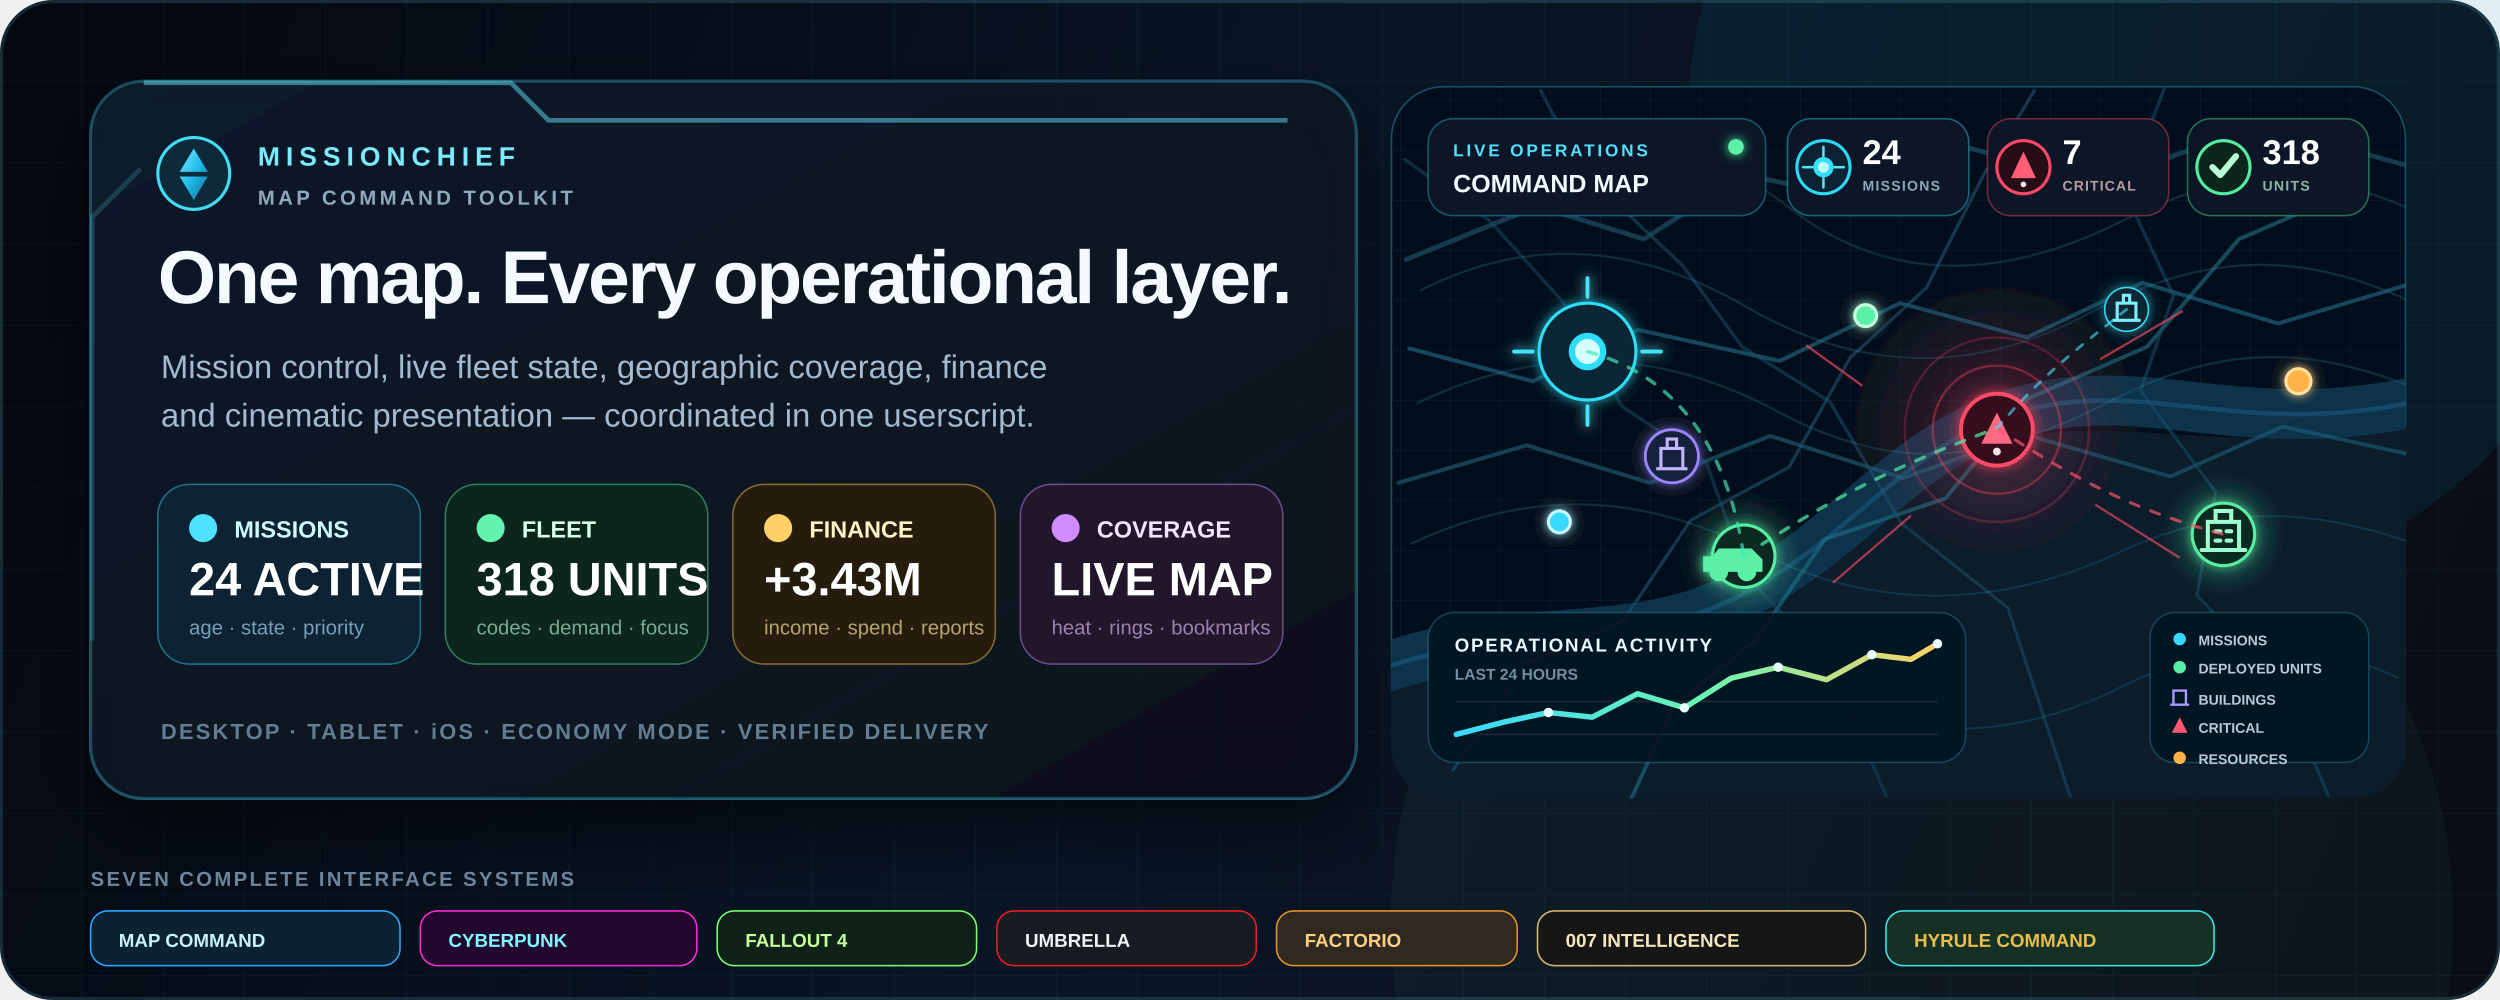
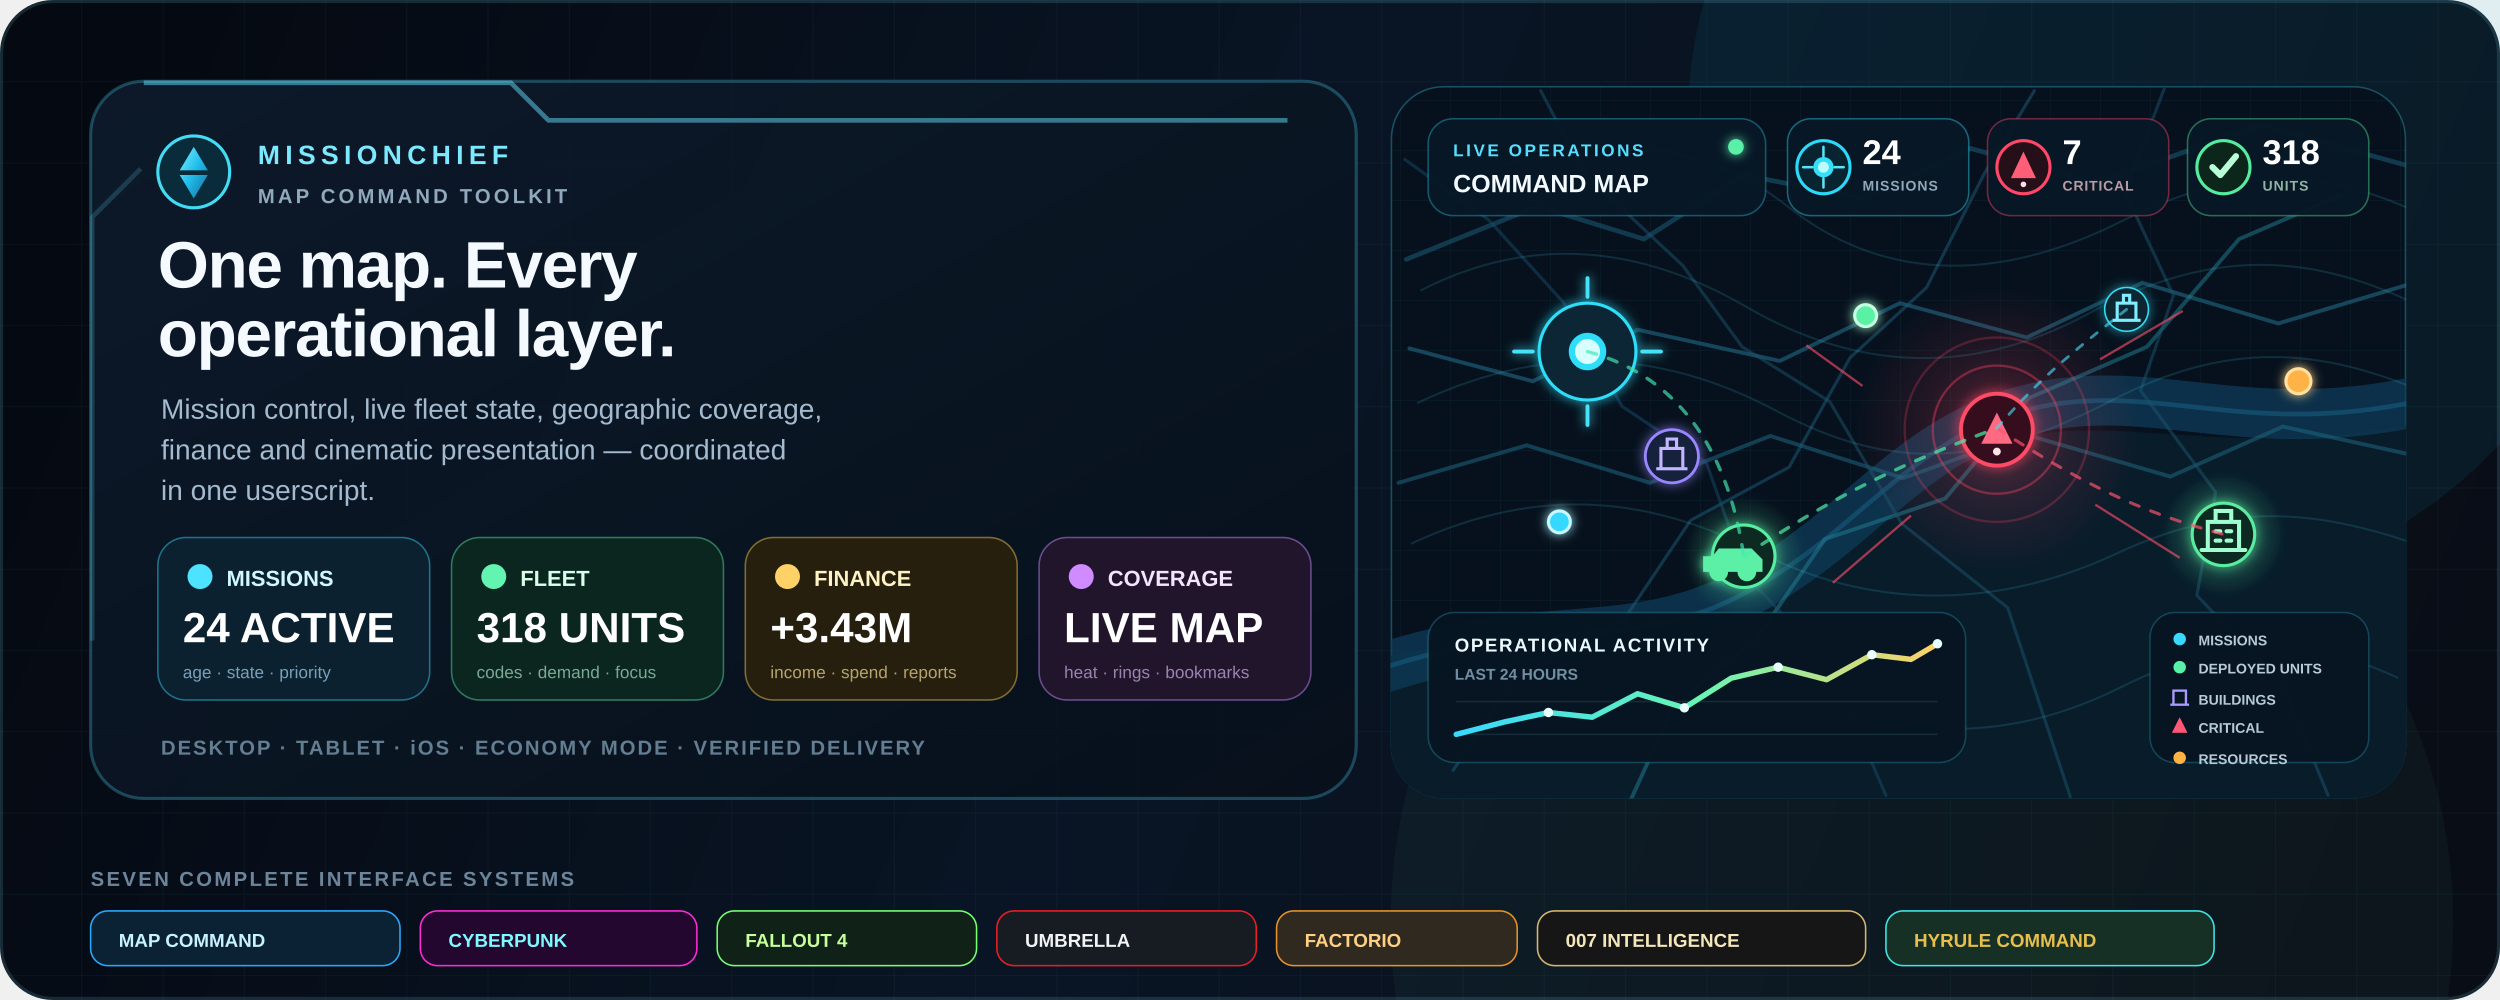
<svg xmlns="http://www.w3.org/2000/svg" viewBox="0 0 1600 640" role="img" aria-labelledby="title desc">
  <defs>
    <linearGradient id="bg" x1="80" y1="30" x2="1510" y2="620" gradientUnits="userSpaceOnUse">
      <stop stop-color="#050911" />
      <stop offset=".48" stop-color="#091525" />
      <stop offset="1" stop-color="#090D16" />
    </linearGradient>
    <linearGradient id="panel" x1="0" y1="0" x2="1" y2="1">
      <stop stop-color="#0D1A2A" stop-opacity=".98" />
      <stop offset="1" stop-color="#07101B" stop-opacity=".94" />
    </linearGradient>
    <linearGradient id="cyan" x1="0" y1="0" x2="1" y2="1">
      <stop stop-color="#78F1FF" />
      <stop offset=".5" stop-color="#20BCEB" />
      <stop offset="1" stop-color="#166C9B" />
    </linearGradient>
    <linearGradient id="trend" x1="0" y1="0" x2="1" y2="0">
      <stop stop-color="#38D9FF" />
      <stop offset=".52" stop-color="#6BF5B2" />
      <stop offset="1" stop-color="#FFD166" />
    </linearGradient>
    <radialGradient id="criticalGlow">
      <stop stop-color="#FF405F" stop-opacity=".34" />
      <stop offset=".52" stop-color="#FF405F" stop-opacity=".12" />
      <stop offset="1" stop-color="#FF405F" stop-opacity="0" />
    </radialGradient>
    <radialGradient id="unitGlow">
-       <stop stop-color="#58F5A7" stop-opacity=".22" />
+       <stop stop-color="#58F5A7" stop-opacity=".24" />
      <stop offset="1" stop-color="#58F5A7" stop-opacity="0" />
    </radialGradient>
    <pattern id="grid" width="52" height="52" patternUnits="userSpaceOnUse">
      <path d="M52 0H0V52" fill="none" stroke="#63DFFF" stroke-opacity=".05" />
    </pattern>
    <pattern id="mapGrid" width="32" height="32" patternUnits="userSpaceOnUse">
      <path d="M32 0H0V32" fill="none" stroke="#4EC9E8" stroke-opacity=".055" />
    </pattern>
-     <filter id="shadow" x="-30%" y="-30%" width="160%" height="180%">
-       <feDropShadow dx="0" dy="18" stdDeviation="20" flood-color="#000" flood-opacity=".62" />
-     </filter>
    <filter id="smallGlow" x="-100%" y="-100%" width="300%" height="300%">
      <feGaussianBlur stdDeviation="3.5" result="b" />
      <feMerge>
        <feMergeNode in="b" />
        <feMergeNode in="SourceGraphic" />
      </feMerge>
    </filter>
    <clipPath id="mapClip">
      <rect x="890" y="55" width="650" height="456" rx="34" />
    </clipPath>
  </defs>
  <rect width="1600" height="640" rx="34" fill="url(#bg)" />
  <rect width="1600" height="640" rx="34" fill="url(#grid)" />
  <circle cx="1380" cy="80" r="300" fill="#15D7FF" opacity=".07" />
  <circle cx="1230" cy="590" r="340" fill="#55F0A7" opacity=".045" />
-   <g transform="translate(58 52)" filter="url(#shadow)" font-family="Arial,Helvetica,sans-serif">
+   <g transform="translate(58 52)" font-family="Arial, Helvetica, sans-serif">
    <rect width="810" height="459" rx="34" fill="url(#panel)" stroke="#4BD7F7" stroke-opacity=".28" stroke-width="2" />
    <path d="M34 1h235l24 24h473" fill="none" stroke="#67E4FF" stroke-opacity=".48" stroke-width="3" />
    <path d="M1 358V87l31-31" fill="none" stroke="#67E4FF" stroke-opacity=".18" stroke-width="3" />
-     <g transform="translate(42 35)">
+     <g transform="translate(42 34)">
      <circle cx="24" cy="24" r="23" fill="#092B3A" stroke="#42DDF5" stroke-width="2" />
      <path d="M24 8 33 23H15L24 8Zm-9 18h18l-9 15-9-15Z" fill="url(#cyan)" />
-       <text x="65" y="19" fill="#7BEAFF" font-size="17" font-weight="800" letter-spacing="3.8">MISSIONCHIEF</text>
-       <text x="65" y="44" fill="#91A9BC" font-size="13" font-weight="700" letter-spacing="2.2">MAP COMMAND TOOLKIT</text>
-     </g>
-     <text x="43" y="142" fill="#F4FAFF" font-size="48" font-weight="800" letter-spacing="-1.4" textLength="718" lengthAdjust="spacingAndGlyphs">One map. Every operational layer.</text>
-     <text x="45" y="190" fill="#A4BACE" font-size="21" textLength="675" lengthAdjust="spacingAndGlyphs">Mission control, live fleet state, geographic coverage, finance</text>
-     <text x="45" y="221" fill="#A4BACE" font-size="21" textLength="658" lengthAdjust="spacingAndGlyphs">and cinematic presentation — coordinated in one userscript.</text>
-     <g transform="translate(43 258)">
+       <text x="65" y="19" fill="#7BEAFF" font-size="17" font-weight="800" letter-spacing="3.4">MISSIONCHIEF</text>
+       <text x="65" y="44" fill="#91A9BC" font-size="13" font-weight="700" letter-spacing="2">MAP COMMAND TOOLKIT</text>
+     </g>
+     <text x="43" y="132" fill="#F4FAFF" font-size="42" font-weight="800" letter-spacing="-.8">One map. Every</text>
+     <text x="43" y="176" fill="#F4FAFF" font-size="42" font-weight="800" letter-spacing="-.8">operational layer.</text>
+     <text x="45" y="216" fill="#A4BACE" font-size="18">Mission control, live fleet state, geographic coverage,</text>
+     <text x="45" y="242" fill="#A4BACE" font-size="18">finance and cinematic presentation — coordinated</text>
+     <text x="45" y="268" fill="#A4BACE" font-size="18">in one userscript.</text>
+     <g transform="translate(43 292)">
      <g>
-         <rect width="168" height="115" rx="20" fill="#0B2130" stroke="#35CEF1" stroke-opacity=".48" />
-         <circle cx="29" cy="28" r="9" fill="#4DE2FF" />
-         <text x="49" y="34" fill="#CFF8FF" font-size="15" font-weight="800">MISSIONS</text>
-         <text x="20" y="71" fill="#FFFFFF" font-size="30" font-weight="800">24 ACTIVE</text>
-         <text x="20" y="96" fill="#78A0B9" font-size="13">age · state · priority</text>
-       </g>
-       <g transform="translate(184)">
-         <rect width="168" height="115" rx="20" fill="#0B251F" stroke="#5AE9A5" stroke-opacity=".46" />
-         <circle cx="29" cy="28" r="9" fill="#62F4B0" />
-         <text x="49" y="34" fill="#D9FFEB" font-size="15" font-weight="800">FLEET</text>
-         <text x="20" y="71" fill="#FFFFFF" font-size="30" font-weight="800">318 UNITS</text>
-         <text x="20" y="96" fill="#79AA94" font-size="13">codes · demand · focus</text>
-       </g>
-       <g transform="translate(368)">
-         <rect width="168" height="115" rx="20" fill="#261F0E" stroke="#F3C74F" stroke-opacity=".48" />
-         <circle cx="29" cy="28" r="9" fill="#FFD166" />
-         <text x="49" y="34" fill="#FFF2C4" font-size="15" font-weight="800">FINANCE</text>
-         <text x="20" y="71" fill="#FFFFFF" font-size="30" font-weight="800">+3.43M</text>
-         <text x="20" y="96" fill="#B7A46C" font-size="13">income · spend · reports</text>
-       </g>
-       <g transform="translate(552)">
-         <rect width="168" height="115" rx="20" fill="#21152C" stroke="#C989FF" stroke-opacity=".48" />
-         <circle cx="29" cy="28" r="9" fill="#CF8BFF" />
-         <text x="49" y="34" fill="#F4E5FF" font-size="15" font-weight="800">COVERAGE</text>
-         <text x="20" y="71" fill="#FFFFFF" font-size="30" font-weight="800">LIVE MAP</text>
-         <text x="20" y="96" fill="#9C82B1" font-size="13">heat · rings · bookmarks</text>
-       </g>
-     </g>
-     <text x="45" y="421" fill="#637D91" font-size="14" font-weight="700" letter-spacing="1.4">DESKTOP · TABLET · iOS · ECONOMY MODE · VERIFIED DELIVERY</text>
+         <rect width="174" height="104" rx="18" fill="#0B2130" stroke="#35CEF1" stroke-opacity=".48" />
+         <circle cx="27" cy="25" r="8" fill="#4DE2FF" />
+         <text x="44" y="31" fill="#CFF8FF" font-size="14" font-weight="800">MISSIONS</text>
+         <text x="16" y="67" fill="#FFFFFF" font-size="27" font-weight="800">24 ACTIVE</text>
+         <text x="16" y="90" fill="#78A0B9" font-size="11">age · state · priority</text>
+       </g>
+       <g transform="translate(188)">
+         <rect width="174" height="104" rx="18" fill="#0B251F" stroke="#5AE9A5" stroke-opacity=".46" />
+         <circle cx="27" cy="25" r="8" fill="#62F4B0" />
+         <text x="44" y="31" fill="#D9FFEB" font-size="14" font-weight="800">FLEET</text>
+         <text x="16" y="67" fill="#FFFFFF" font-size="27" font-weight="800">318 UNITS</text>
+         <text x="16" y="90" fill="#79AA94" font-size="11">codes · demand · focus</text>
+       </g>
+       <g transform="translate(376)">
+         <rect width="174" height="104" rx="18" fill="#261F0E" stroke="#F3C74F" stroke-opacity=".48" />
+         <circle cx="27" cy="25" r="8" fill="#FFD166" />
+         <text x="44" y="31" fill="#FFF2C4" font-size="14" font-weight="800">FINANCE</text>
+         <text x="16" y="67" fill="#FFFFFF" font-size="27" font-weight="800">+3.43M</text>
+         <text x="16" y="90" fill="#B7A46C" font-size="11">income · spend · reports</text>
+       </g>
+       <g transform="translate(564)">
+         <rect width="174" height="104" rx="18" fill="#21152C" stroke="#C989FF" stroke-opacity=".48" />
+         <circle cx="27" cy="25" r="8" fill="#CF8BFF" />
+         <text x="44" y="31" fill="#F4E5FF" font-size="14" font-weight="800">COVERAGE</text>
+         <text x="16" y="67" fill="#FFFFFF" font-size="27" font-weight="800">LIVE MAP</text>
+         <text x="16" y="90" fill="#9C82B1" font-size="11">heat · rings · bookmarks</text>
+       </g>
+     </g>
+     <text x="45" y="431" fill="#637D91" font-size="13" font-weight="700" letter-spacing="1.25">DESKTOP · TABLET · iOS · ECONOMY MODE · VERIFIED DELIVERY</text>
  </g>
-   <g clip-path="url(#mapClip)" filter="url(#shadow)" font-family="Arial,Helvetica,sans-serif">
+   <g clip-path="url(#mapClip)" font-family="Arial, Helvetica, sans-serif">
    <rect x="890" y="55" width="650" height="456" rx="34" fill="#06111D" stroke="#3BCDEC" stroke-opacity=".34" stroke-width="2" />
    <rect x="890" y="55" width="650" height="456" fill="url(#mapGrid)" />
    <path d="M858 428c110-32 166-5 242-39 73-33 111-93 191-109 79-16 143 19 285-15v265H858Z" fill="#081C2A" />
    <path d="M864 435c112-43 173-16 246-52 84-42 113-109 203-124 80-13 142 28 272-12" fill="none" stroke="#0D3B58" stroke-width="32" opacity=".74" />
    <path d="M864 435c112-43 173-16 246-52 84-42 113-109 203-124 80-13 142 28 272-12" fill="none" stroke="#176287" stroke-width="3" opacity=".52" />
    <g fill="none" stroke-linecap="round">
      <path d="M900 166 984 132 1052 153 1116 112 1192 127 1261 95 1342 117 1447 80 1548 108" stroke="#1A5874" stroke-width="3" opacity=".58" />
      <path d="M902 223 981 244 1048 211 1139 231 1216 194 1297 216 1371 181 1458 207 1545 181" stroke="#21708B" stroke-width="2.5" opacity=".56" />
      <path d="M895 309 977 285 1056 309 1133 279 1218 306 1296 278 1389 305 1461 273 1543 291" stroke="#1C6983" stroke-width="2.5" opacity=".52" />
      <path d="M930 493 975 426 1039 397 1082 333 1145 299 1184 229 1233 184 1270 111 1302 58" stroke="#1C5A78" stroke-width="2" opacity=".52" />
      <path d="M1040 520 1071 452 1124 409 1168 345 1245 319 1298 255 1374 222 1433 153 1498 125" stroke="#217C91" stroke-width="2.5" opacity=".52" />
      <path d="M899 102 953 141 1001 194 1038 260 1092 296 1118 369 1170 424 1207 509" stroke="#174A68" stroke-width="2" opacity=".5" />
      <path d="M986 58 1014 111 1077 170 1115 222 1171 257 1217 335 1285 389 1325 510" stroke="#1B536E" stroke-width="2" opacity=".5" />
      <path d="M1385 57 1360 123 1391 189 1370 250 1418 315 1406 381 1461 439 1490 509" stroke="#1A536E" stroke-width="2" opacity=".5" />
    </g>
    <g fill="none" stroke="#3AB6D1" stroke-width="1.3" opacity=".17">
      <path d="M922 126c76-48 165-39 222 6 59 47 132 51 215 9 80-40 141-32 210 6" />
      <path d="M909 186c72-37 142-28 208 10 72 42 146 45 221 4 80-43 144-37 211-4" />
      <path d="M907 258c90-43 166-29 230 5 75 40 134 35 215-7 74-38 132-34 202-4" />
      <path d="M903 348c86-40 157-28 224 6 67 34 146 38 226 1 70-33 126-31 198-5" />
      <path d="M921 442c81-36 153-32 218-2 78 36 149 35 220-1 69-34 125-29 176-5" />
    </g>
    <g transform="translate(914 76)">
      <rect width="216" height="62" rx="16" fill="#081827" fill-opacity=".97" stroke="#28C8EB" stroke-opacity=".38" />
-       <text x="16" y="24" fill="#54DFFF" font-size="11" font-weight="800" letter-spacing="1.8">LIVE OPERATIONS</text>
-       <text x="16" y="47" fill="#F2FAFF" font-size="16" font-weight="800" textLength="174" lengthAdjust="spacingAndGlyphs">COMMAND MAP</text>
+       <text x="16" y="24" fill="#54DFFF" font-size="11" font-weight="800" letter-spacing="1.6">LIVE OPERATIONS</text>
+       <text x="16" y="47" fill="#F2FAFF" font-size="16" font-weight="800">COMMAND MAP</text>
      <circle cx="197" cy="18" r="5" fill="#5AF0A8" filter="url(#smallGlow)" />
    </g>
-     <g font-family="Arial,Helvetica,sans-serif">
+     <g>
      <g transform="translate(1144 76)">
        <rect width="116" height="62" rx="15" fill="#081827" fill-opacity=".97" stroke="#2CD9F8" stroke-opacity=".42" />
        <circle cx="23" cy="31" r="17" fill="#082431" stroke="#2CD9F8" stroke-width="2" />
        <circle cx="23" cy="31" r="5" fill="#BDFBFF" stroke="#35DFF7" stroke-width="3" />
        <path d="M23 18v6M23 38v6M10 31h6M30 31h6" stroke="#56E6F7" stroke-width="1.6" stroke-linecap="round" />
        <text x="48" y="29" fill="#FFFFFF" font-size="22" font-weight="800">24</text>
-         <text x="48" y="46" fill="#8FA9BB" font-size="9" font-weight="800" letter-spacing=".8">MISSIONS</text>
+         <text x="48" y="46" fill="#8FA9BB" font-size="9" font-weight="800" letter-spacing=".6">MISSIONS</text>
      </g>
      <g transform="translate(1272 76)">
        <rect width="116" height="62" rx="15" fill="#081827" fill-opacity=".97" stroke="#FF4768" stroke-opacity=".42" />
        <circle cx="23" cy="31" r="17" fill="#251019" stroke="#FF4768" stroke-width="2" />
        <path d="M23 21 31 38H15L23 21Z" fill="#FF5D78" />
        <circle cx="23" cy="42" r="1.8" fill="#FFE0E6" />
        <text x="48" y="29" fill="#FFFFFF" font-size="22" font-weight="800">7</text>
-         <text x="48" y="46" fill="#B99BA3" font-size="9" font-weight="800" letter-spacing=".7">CRITICAL</text>
+         <text x="48" y="46" fill="#B99BA3" font-size="9" font-weight="800" letter-spacing=".5">CRITICAL</text>
      </g>
      <g transform="translate(1400 76)">
        <rect width="116" height="62" rx="15" fill="#081827" fill-opacity=".97" stroke="#54EDA0" stroke-opacity=".42" />
        <circle cx="23" cy="31" r="17" fill="#0D261C" stroke="#54EDA0" stroke-width="2" />
        <path d="m16 31 5 5 10-12" fill="none" stroke="#B8FFD7" stroke-width="4" stroke-linecap="round" stroke-linejoin="round" />
        <text x="48" y="29" fill="#FFFFFF" font-size="22" font-weight="800">318</text>
-         <text x="48" y="46" fill="#91B4A2" font-size="9" font-weight="800" letter-spacing=".8">UNITS</text>
+         <text x="48" y="46" fill="#91B4A2" font-size="9" font-weight="800" letter-spacing=".6">UNITS</text>
      </g>
    </g>
    <g transform="translate(1278 275)">
      <circle r="92" fill="url(#criticalGlow)" />
      <circle r="59" fill="none" stroke="#FF4261" stroke-opacity=".24" stroke-width="1.5" />
      <circle r="41" fill="none" stroke="#FF4261" stroke-opacity=".38" stroke-width="1.5" />
      <circle r="23" fill="#35101B" stroke="#FF4B68" stroke-width="2.5" filter="url(#smallGlow)" />
      <path d="M0-11 10 9H-10L0-11Z" fill="#FF6A82" />
      <circle cy="14" r="2.5" fill="#FFE3E8" />
      <path d="M-86-28-122-54M66-45l53-31M63 48l54 34M-55 55l-50 43" stroke="#FF4B68" stroke-opacity=".62" stroke-width="1.5" />
    </g>
    <g filter="url(#smallGlow)">
      <g transform="translate(1016 225)">
        <circle r="31" fill="#092736" stroke="#2EDDF7" stroke-width="2" />
        <circle r="10" fill="#D8FFFF" stroke="#2EDDF7" stroke-width="4" />
        <path d="M0-47v12M0 35v12M-47 0h12M35 0h12" stroke="#45E3F7" stroke-width="2.5" stroke-linecap="round" />
      </g>
      <g transform="translate(1116 356)">
        <circle r="38" fill="url(#unitGlow)" />
        <circle r="20" fill="#0B2A20" stroke="#56EEA2" stroke-width="2" />
        <path d="M-10-5h15l7 7v8h-4a6 6 0 0 1-12 0h-6a6 6 0 0 1-12 0h-4V0h6l4-5h6Z" fill="#5BF0A7" />
      </g>
      <g transform="translate(1423 342)">
        <circle r="39" fill="url(#unitGlow)" />
        <circle r="20" fill="#0C2A20" stroke="#58EDA1" stroke-width="2" />
        <path d="M-10 10V-8h20v18M-14 10h28M-5-8v-7h10v7M-5-2h3M2-2h3M-5 4h3M2 4h3" fill="none" stroke="#9FFFD0" stroke-width="2.6" stroke-linecap="round" />
      </g>
      <g transform="translate(1070 292)">
        <circle r="17" fill="#14203D" stroke="#9A86FF" stroke-width="1.8" />
        <path d="M-7 8V-5h14V8M-10 8h20M-3-5v-6h6v6" fill="none" stroke="#C3B6FF" stroke-width="2" />
      </g>
      <g transform="translate(1361 198)">
        <circle r="14" fill="#0B2732" stroke="#32DDF6" />
        <path d="M-6 7V-4h12V7M-9 7H9M-2-4v-5h4v5" fill="none" stroke="#7EEDFF" stroke-width="2" />
      </g>
      <g transform="translate(1471 244)">
        <circle r="8" fill="#FFB245" stroke="#FFE1A2" stroke-width="2" />
      </g>
      <g transform="translate(1194 202)">
        <circle r="7" fill="#5AF1A6" stroke="#C7FFE2" stroke-width="2" />
      </g>
      <g transform="translate(998 334)">
        <circle r="7" fill="#35D9FF" stroke="#C9F8FF" stroke-width="2" />
      </g>
    </g>
    <g fill="none" stroke-linecap="round">
      <path d="M1016 225c63 17 91 70 100 131" stroke="#40E5B0" stroke-width="2.2" stroke-dasharray="6 8" opacity=".68" />
      <path d="M1116 356c54-36 95-57 162-82" stroke="#4FECA7" stroke-width="2.2" stroke-dasharray="6 8" opacity=".7" />
      <path d="M1278 274c52 34 89 53 145 68" stroke="#FF526E" stroke-width="2" stroke-dasharray="6 8" opacity=".68" />
      <path d="M1361 198c-30 24-52 40-83 76" stroke="#43DDF4" stroke-width="1.8" stroke-dasharray="5 7" opacity=".62" />
    </g>
    <g transform="translate(914 392)">
      <rect width="344" height="96" rx="17" fill="#071521" fill-opacity=".97" stroke="#39CDEB" stroke-opacity=".26" />
-       <text x="17" y="25" fill="#EAF8FF" font-size="12" font-weight="800" letter-spacing="1.1">OPERATIONAL ACTIVITY</text>
+       <text x="17" y="25" fill="#EAF8FF" font-size="12" font-weight="800" letter-spacing="1">OPERATIONAL ACTIVITY</text>
      <text x="17" y="43" fill="#718FA3" font-size="10" font-weight="700">LAST 24 HOURS</text>
      <path d="M18 78H326M18 57H326" stroke="#497184" stroke-opacity=".24" />
      <path d="M18 78 49 70 77 64 105 67 134 52 164 61 194 42 224 35 255 43 284 27 309 30 326 20" fill="none" stroke="url(#trend)" stroke-width="3.5" stroke-linecap="round" stroke-linejoin="round" />
      <g fill="#E9FFFF">
        <circle cx="77" cy="64" r="3" />
        <circle cx="164" cy="61" r="3" />
        <circle cx="224" cy="35" r="3" />
        <circle cx="284" cy="27" r="3" />
        <circle cx="326" cy="20" r="3" />
      </g>
    </g>
    <g transform="translate(1376 392)">
      <rect width="140" height="96" rx="16" fill="#071521" fill-opacity=".97" stroke="#39CDEB" stroke-opacity=".25" />
      <g transform="translate(14 17)" font-size="9" font-weight="700">
        <circle cx="5" cy="0" r="4" fill="#39D9FF" />
        <text x="17" y="4" fill="#B7CAD8">MISSIONS</text>
        <circle cx="5" cy="18" r="4" fill="#59F0A7" />
        <text x="17" y="22" fill="#B7CAD8">DEPLOYED UNITS</text>
        <path d="M1 42V33h8v9M-1 42h12" fill="none" stroke="#A99AFF" stroke-width="1.5" />
        <text x="17" y="42" fill="#B7CAD8">BUILDINGS</text>
        <path d="M5 50 10 60H0L5 50Z" fill="#FF5874" />
        <text x="17" y="60" fill="#B7CAD8">CRITICAL</text>
        <circle cx="5" cy="76" r="4" fill="#FFB245" />
        <text x="17" y="80" fill="#B7CAD8">RESOURCES</text>
      </g>
    </g>
  </g>
-   <g transform="translate(58 545)" font-family="Arial,Helvetica,sans-serif">
+   <g transform="translate(58 545)" font-family="Arial, Helvetica, sans-serif">
    <text x="0" y="22" fill="#6C859A" font-size="13" font-weight="800" letter-spacing="1.5">SEVEN COMPLETE INTERFACE SYSTEMS</text>
    <g transform="translate(0 38)" font-size="12" font-weight="800">
      <g>
        <rect width="198" height="35" rx="11" fill="#0B2235" stroke="#28A9FF" />
        <text x="18" y="23" fill="#C9F2FF">MAP COMMAND</text>
      </g>
      <g transform="translate(211)">
        <rect width="177" height="35" rx="11" fill="#23072E" stroke="#FF2BD6" />
        <text x="18" y="23" fill="#7EFAFF">CYBERPUNK</text>
      </g>
      <g transform="translate(401)">
        <rect width="166" height="35" rx="11" fill="#102218" stroke="#76FF70" />
        <text x="18" y="23" fill="#C7FF9B">FALLOUT 4</text>
      </g>
      <g transform="translate(580)">
        <rect width="166" height="35" rx="11" fill="#171B22" stroke="#ED1C24" />
        <text x="18" y="23" fill="#F1F3F5">UMBRELLA</text>
      </g>
      <g transform="translate(759)">
        <rect width="154" height="35" rx="11" fill="#2F2920" stroke="#E79227" />
        <text x="18" y="23" fill="#FFD083">FACTORIO</text>
      </g>
      <g transform="translate(926)">
        <rect width="210" height="35" rx="11" fill="#161616" stroke="#D5B76D" />
-         <text x="18" y="23" fill="#F5E7BB" textLength="140" lengthAdjust="spacingAndGlyphs">007 INTELLIGENCE</text>
+         <text x="18" y="23" fill="#F5E7BB">007 INTELLIGENCE</text>
      </g>
      <g transform="translate(1149)">
        <rect width="210" height="35" rx="11" fill="#163025" stroke="#3DE7E5" />
-         <text x="18" y="23" fill="#E8BF4D" textLength="137" lengthAdjust="spacingAndGlyphs">HYRULE COMMAND</text>
+         <text x="18" y="23" fill="#E8BF4D">HYRULE COMMAND</text>
      </g>
    </g>
  </g>
  <rect x="1" y="1" width="1598" height="638" rx="33" fill="none" stroke="#82E9FF" stroke-opacity=".14" stroke-width="2" />
</svg>
